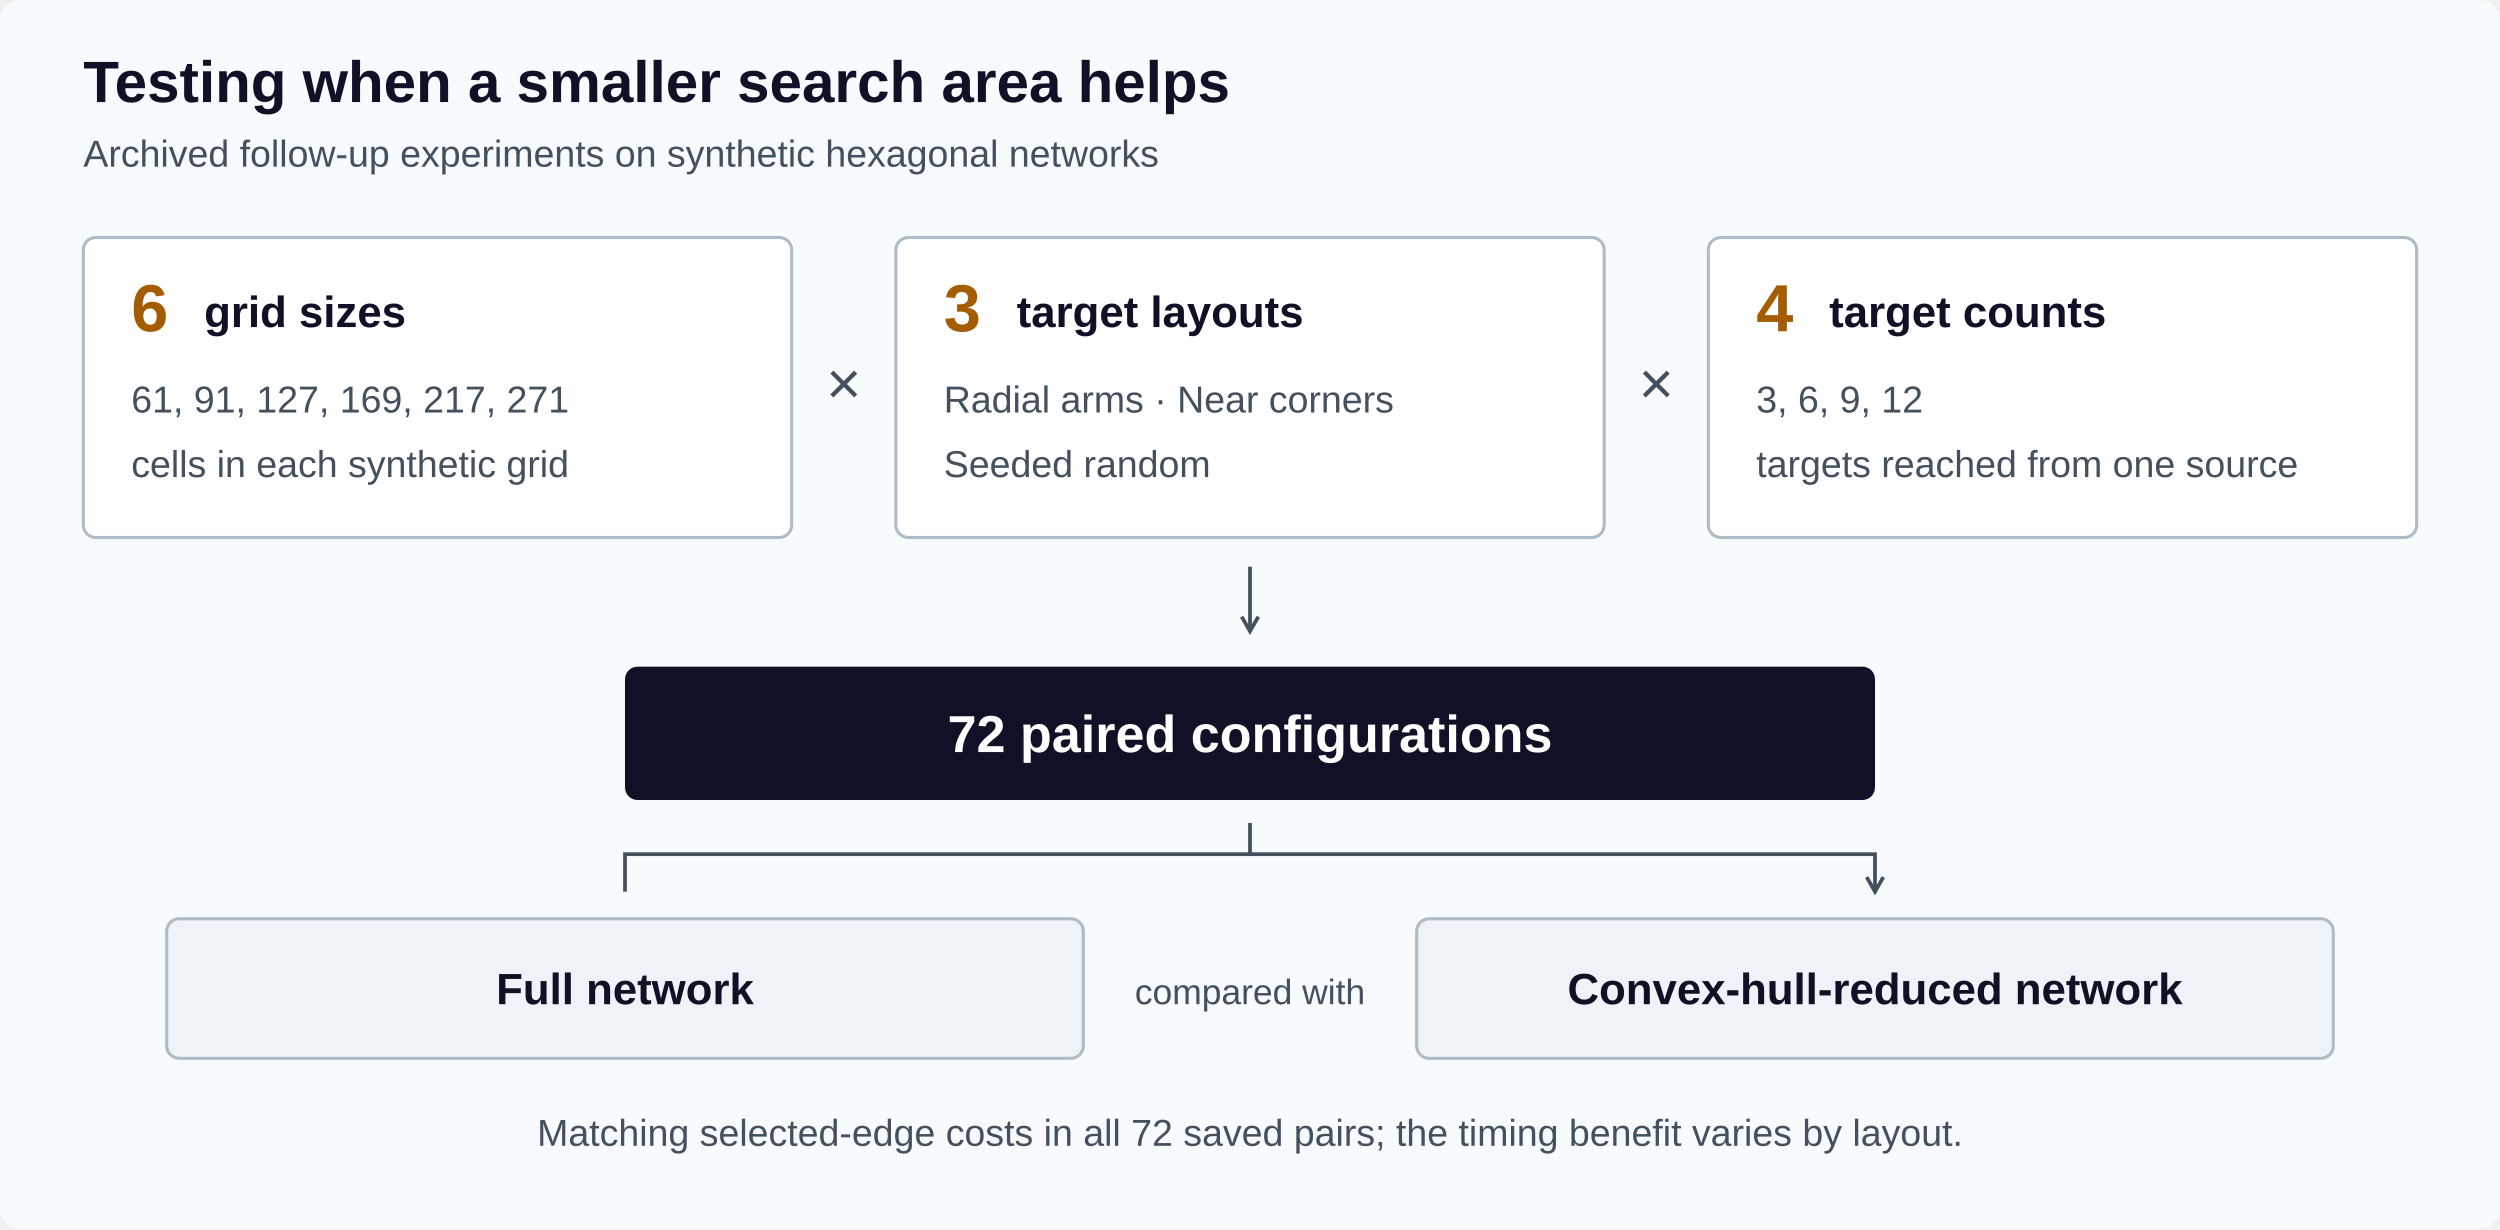
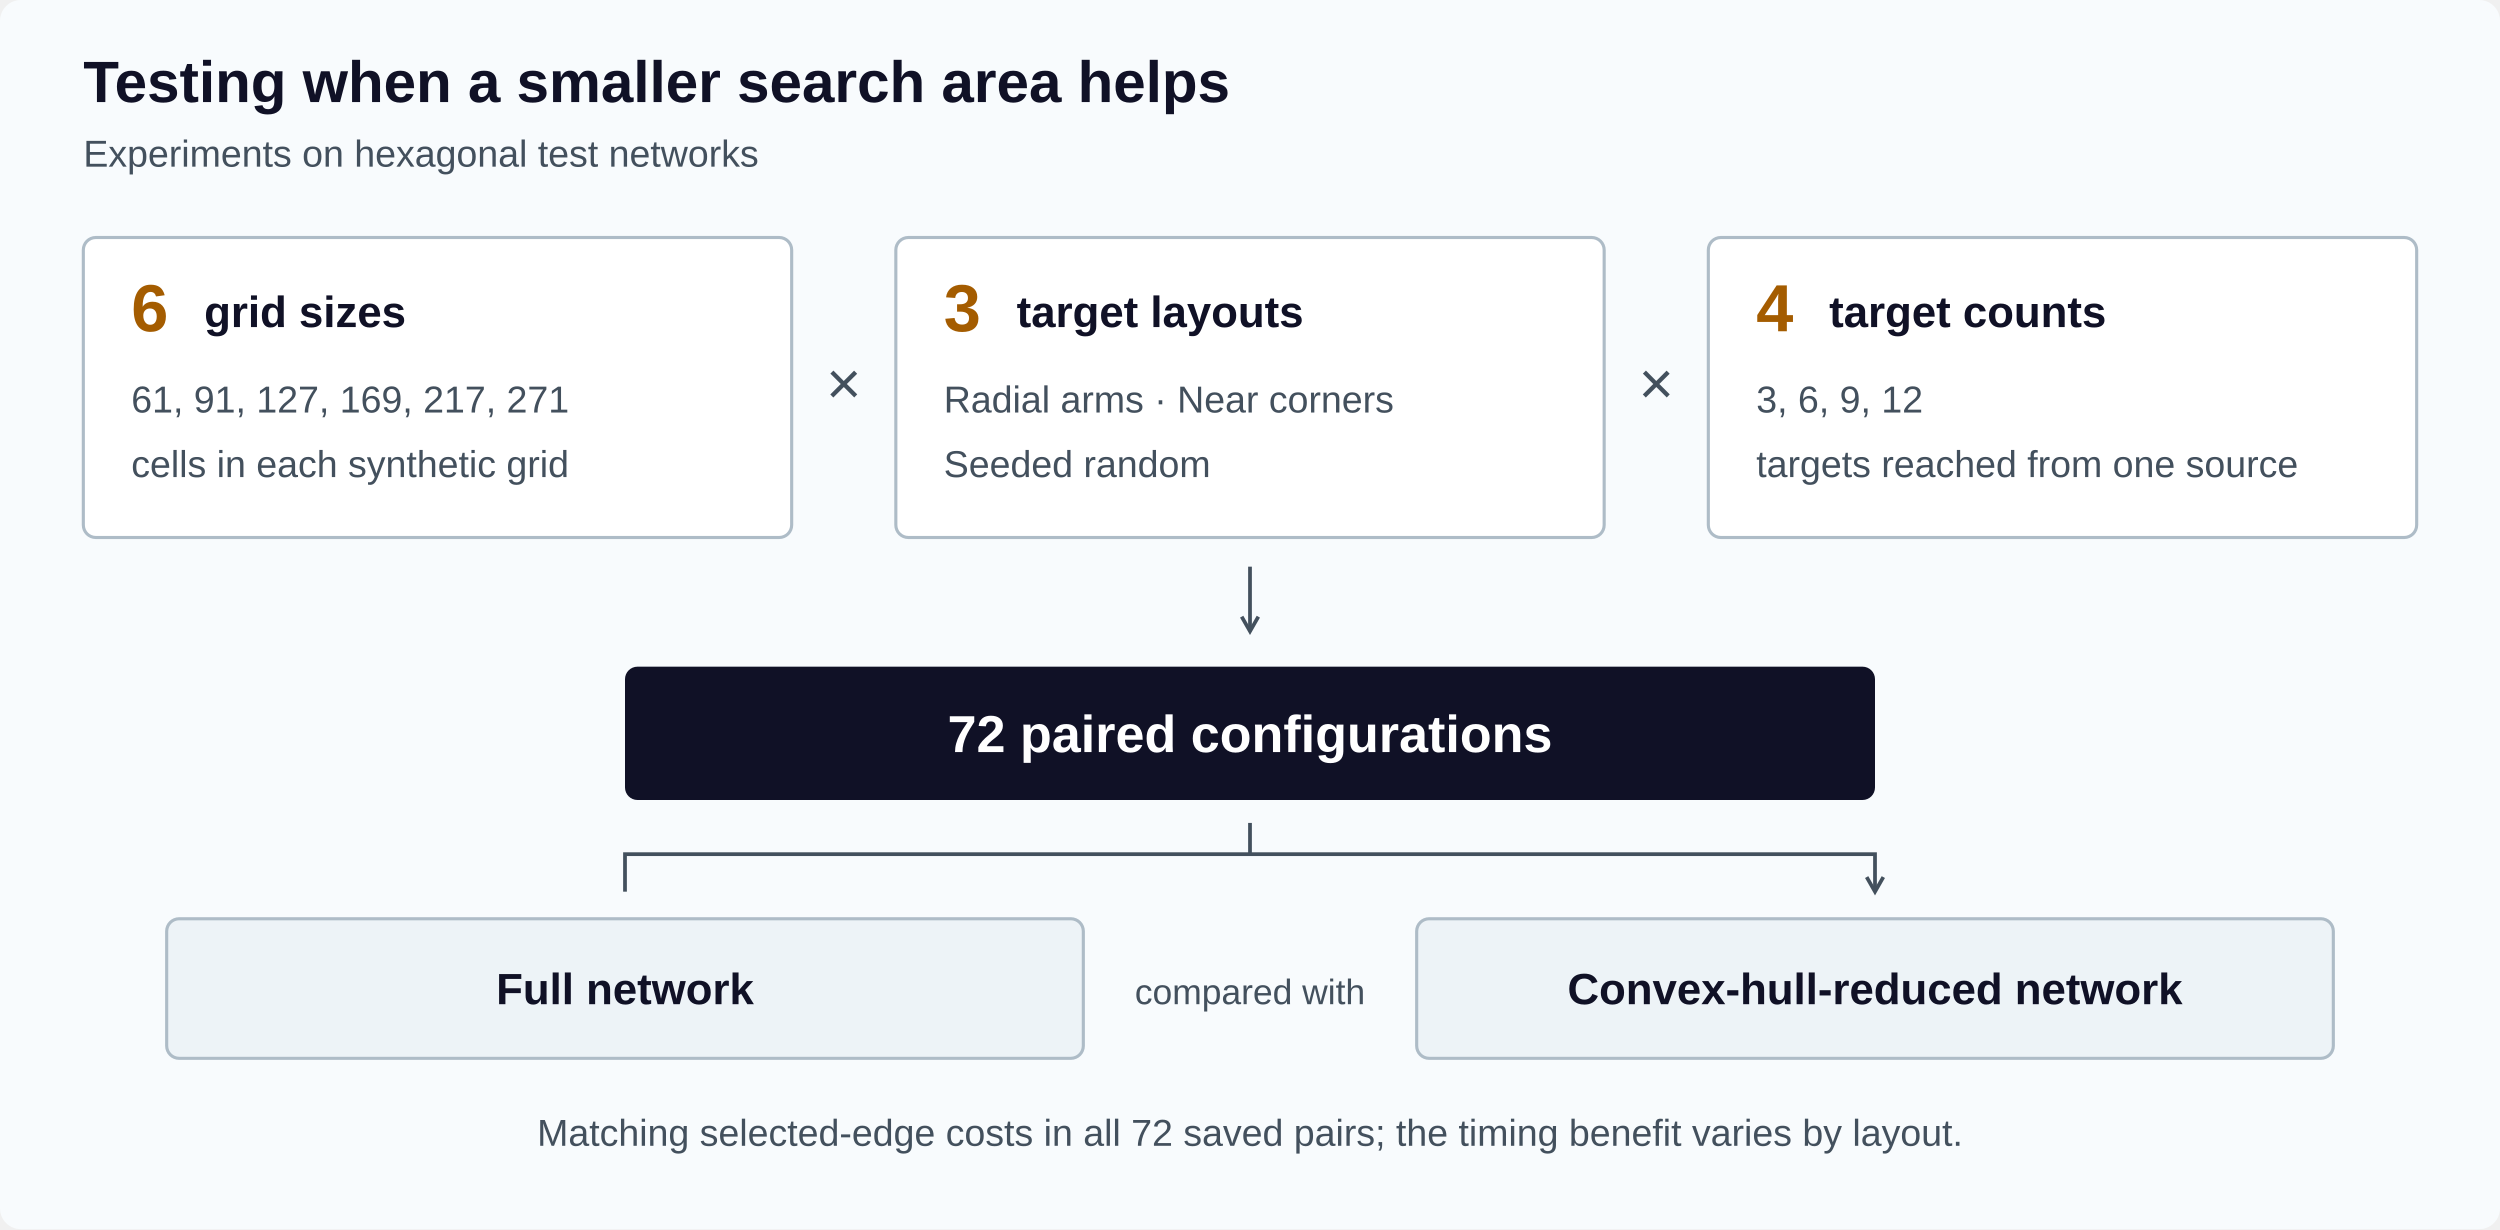
<svg xmlns="http://www.w3.org/2000/svg" width="1200" height="590" viewBox="0 0 1200 590" role="img" aria-labelledby="title description">
  <defs>
    <marker id="arrow" markerWidth="10" markerHeight="10" refX="8" refY="5" orient="auto" markerUnits="userSpaceOnUse">
      <path d="M1 1L8 5L1 9" fill="none" stroke="#43505d" stroke-width="1.8" />
    </marker>
  </defs>
  <rect width="1200" height="590" rx="10" fill="#f8fbfd" />
  <g font-family="Arial, Helvetica, sans-serif" fill="#101126">
    <text x="40" y="49" font-size="28" font-weight="700">Testing when a smaller search area helps</text>
-     <text x="40" y="80" font-size="18" fill="#43505d">Archived follow-up experiments on synthetic hexagonal networks</text>
+     <text x="40" y="80" font-size="18" fill="#43505d">Experiments on hexagonal test networks</text>
    <g fill="#fff" stroke="#aebcc7" stroke-width="1.5">
      <rect x="40" y="114" width="340" height="144" rx="6" />
      <rect x="430" y="114" width="340" height="144" rx="6" />
      <rect x="820" y="114" width="340" height="144" rx="6" />
    </g>
    <g font-size="32" font-weight="700" fill="#a45c00">
      <text x="63" y="159">6</text>
      <text x="453" y="159">3</text>
      <text x="843" y="159">4</text>
    </g>
    <g font-size="21" font-weight="700">
      <text x="98" y="157">grid sizes</text>
      <text x="488" y="157">target layouts</text>
      <text x="878" y="157">target counts</text>
    </g>
    <g font-size="18" fill="#43505d">
      <text x="63" y="198">61, 91, 127, 169, 217, 271</text>
      <text x="63" y="229">cells in each synthetic grid</text>
      <text x="453" y="198">Radial arms · Near corners</text>
      <text x="453" y="229">Seeded random</text>
      <text x="843" y="198">3, 6, 9, 12</text>
      <text x="843" y="229">targets reached from one source</text>
    </g>
    <g font-size="29" text-anchor="middle" fill="#43505d">
      <text x="405" y="194">×</text>
      <text x="795" y="194">×</text>
    </g>
    <path d="M600 272V303" fill="none" stroke="#43505d" stroke-width="1.8" marker-end="url(#arrow)" />
    <rect x="300" y="320" width="600" height="64" rx="6" fill="#101126" />
    <text x="600" y="361" text-anchor="middle" fill="#fff" font-size="25" font-weight="700">72 paired configurations</text>
    <path d="M600 395V410H300V428M600 410H900V428" fill="none" stroke="#43505d" stroke-width="1.8" marker-end="url(#arrow)" />
    <g fill="#edf3f7" stroke="#aebcc7" stroke-width="1.5">
      <rect x="80" y="441" width="440" height="67" rx="6" />
      <rect x="680" y="441" width="440" height="67" rx="6" />
    </g>
    <g text-anchor="middle" font-size="21" font-weight="700">
      <text x="300" y="482">Full network</text>
      <text x="900" y="482">Convex-hull-reduced network</text>
    </g>
    <text x="600" y="482" text-anchor="middle" font-size="17" fill="#43505d">compared with</text>
    <text x="600" y="550" text-anchor="middle" font-size="18" fill="#43505d">Matching selected-edge costs in all 72 saved pairs; the timing benefit varies by layout.</text>
  </g>
</svg>
